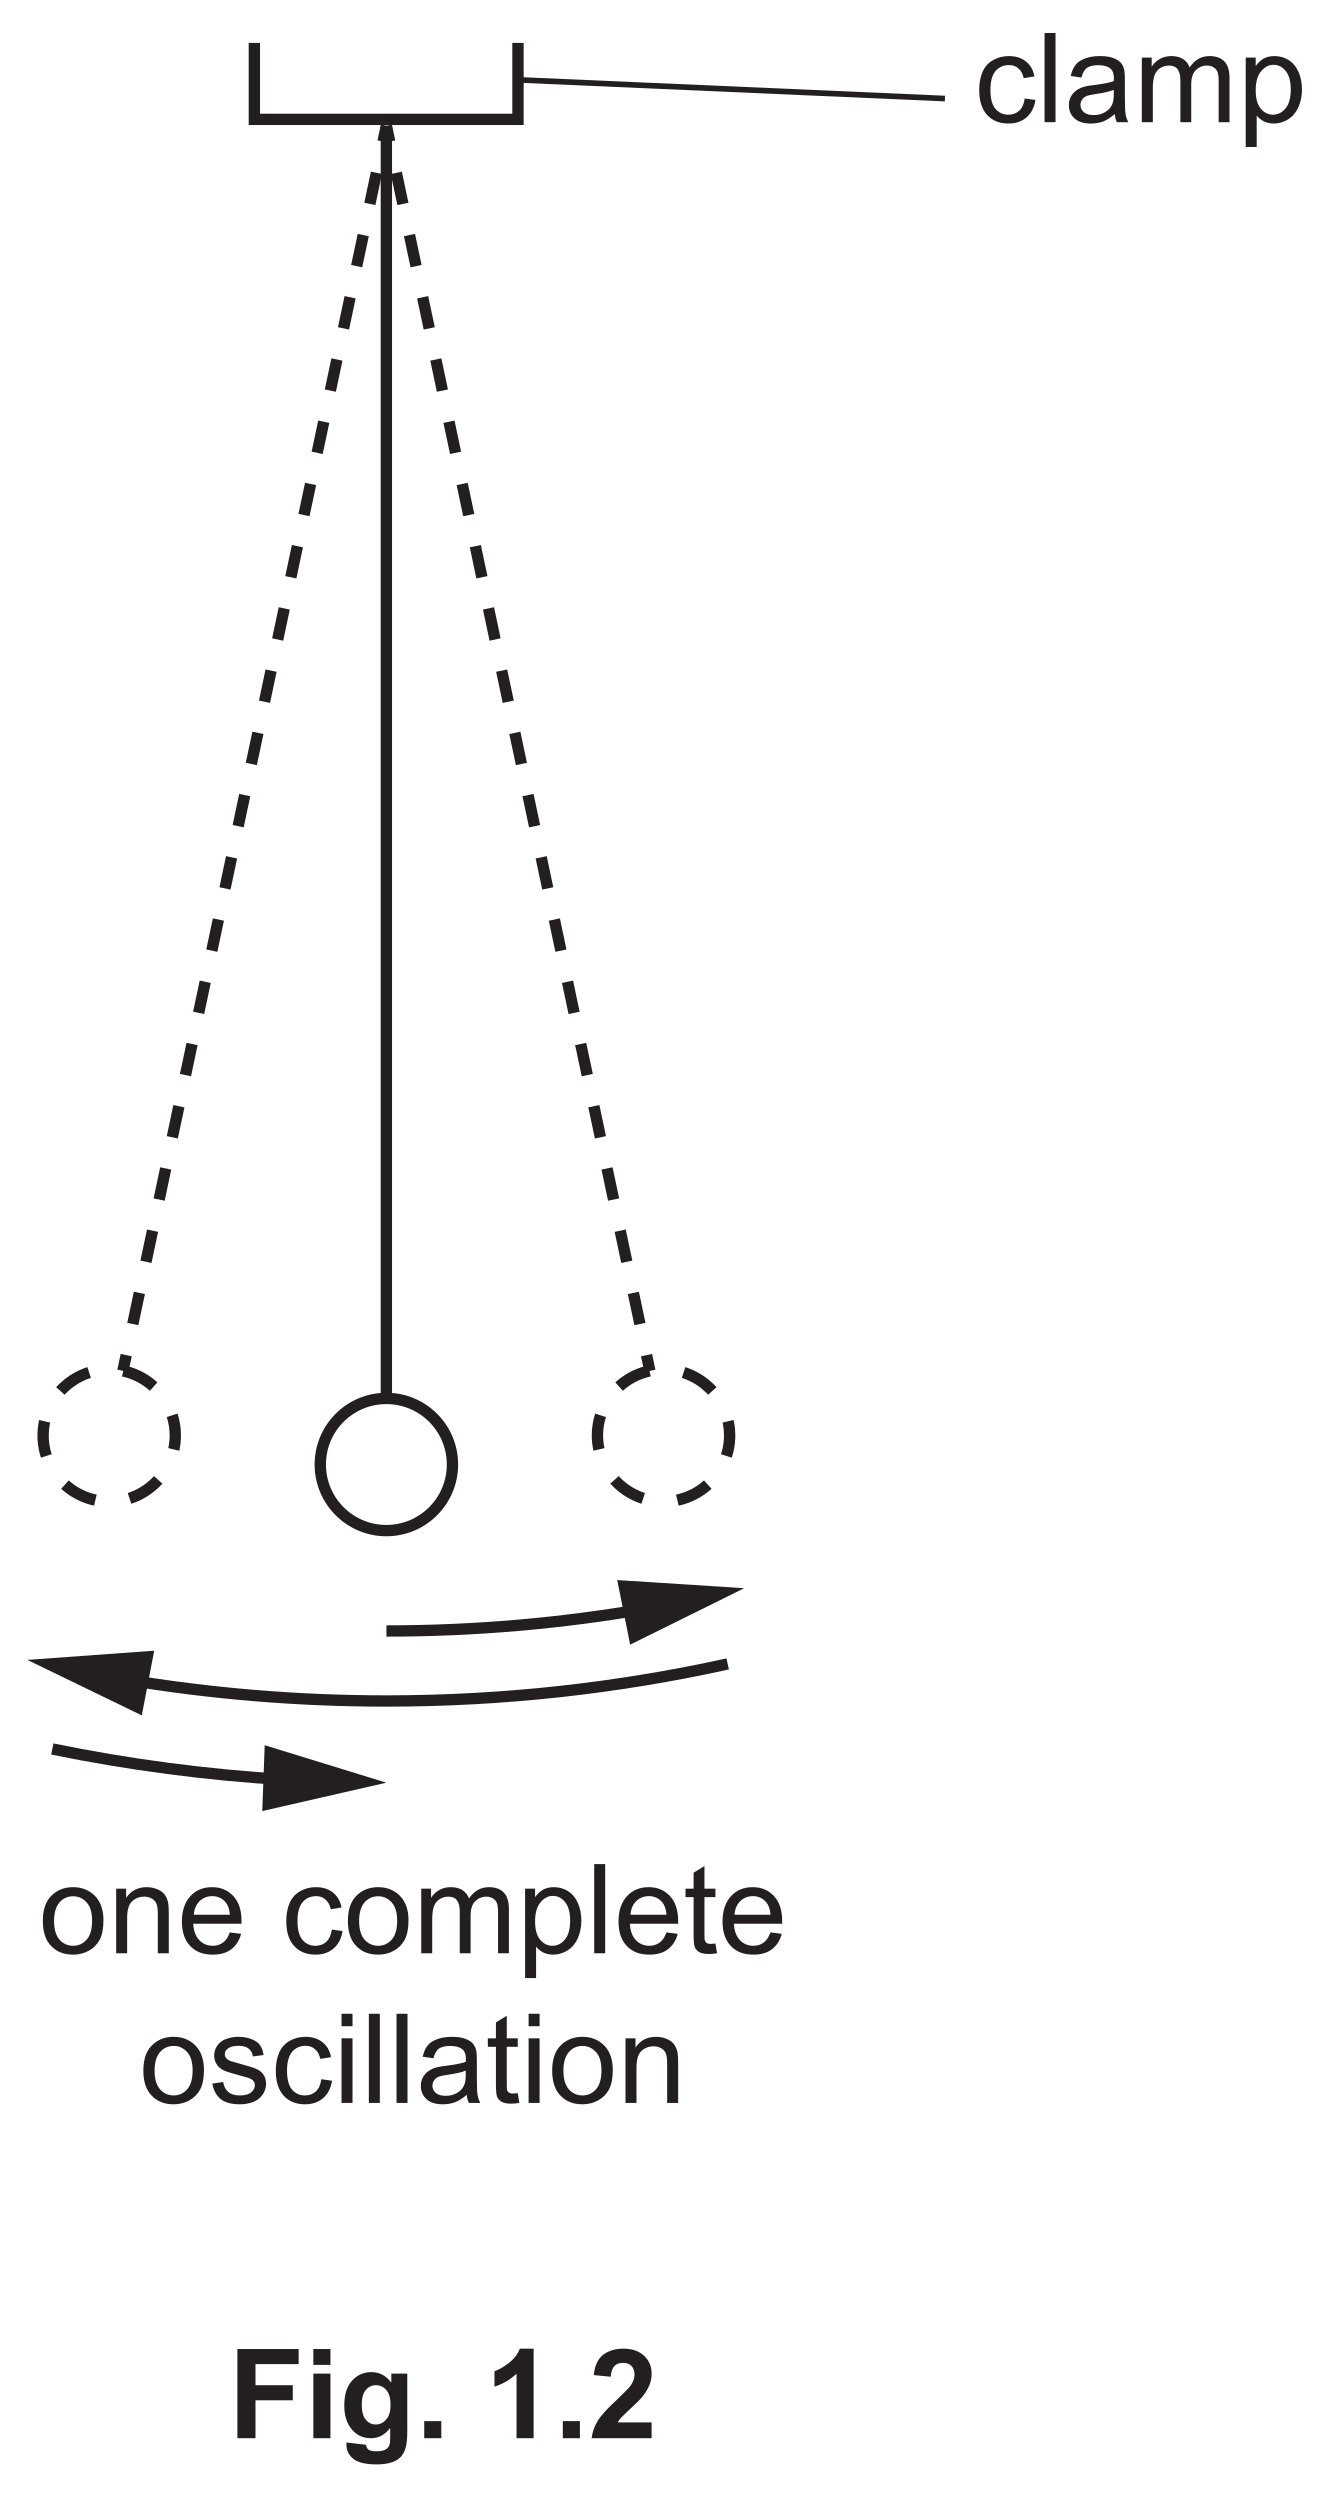
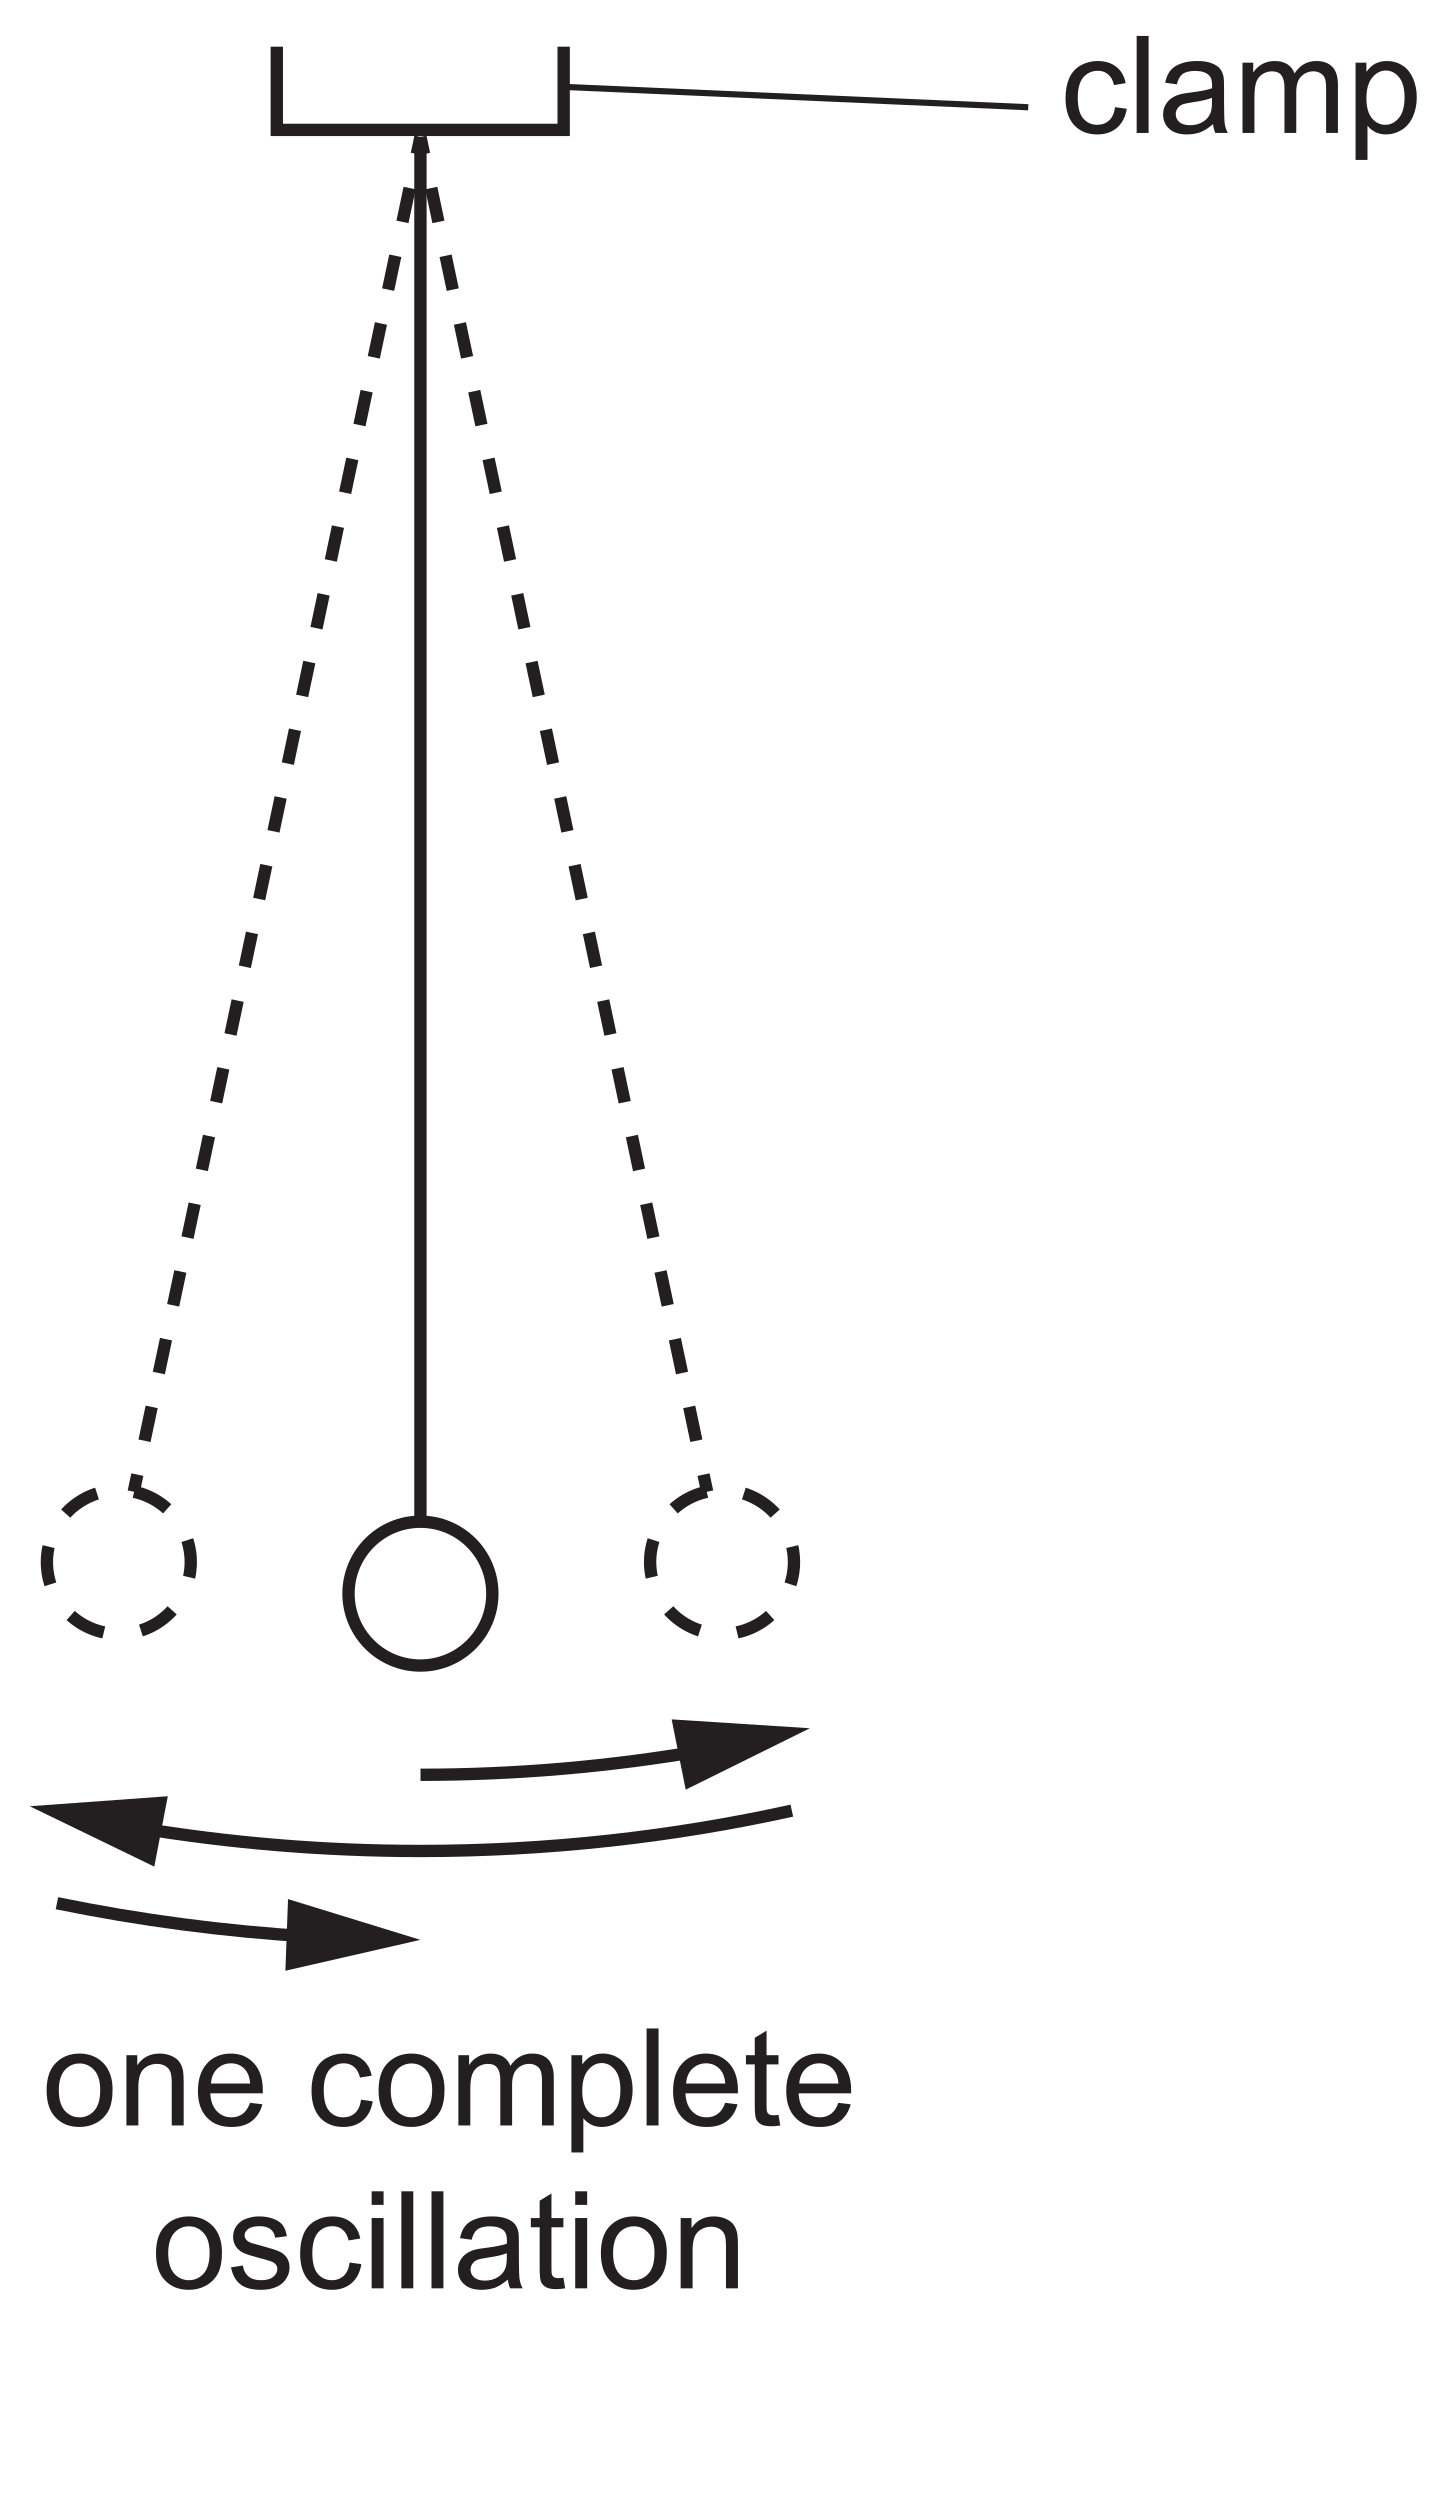
- <svg xmlns="http://www.w3.org/2000/svg" xmlns:xlink="http://www.w3.org/1999/xlink" data-id="0625_2021MJ_61_q01_fig1-2" data-width-mm="41.63" data-height-mm="77.79" data-measure="false" data-source="0625/61 MJ 2021 p2" version="1.1" width="118" height="220.5" viewBox="0 0 118 220.5">
+ <svg xmlns="http://www.w3.org/2000/svg" xmlns:xlink="http://www.w3.org/1999/xlink" data-id="0625_2021MJ_61_q01_fig1-2" data-width-mm="41.63" data-height-mm="71.48" data-measure="false" data-source="0625/61 MJ 2021 p2" version="1.1" width="118" height="202.634" viewBox="0 0 118 202.634">
  <defs>
    <clipPath id="clip_1">
-       <path transform="matrix(1,0,0,-1,-349,755.39)" d="M349 534.89H467V755.39H349Z" />
+       <path transform="matrix(1,0,0,-1,-349,755.39)" d="M349 552.755H467V755.39H349Z" />
    </clipPath>
    <clipPath id="clip_2">
      <path transform="matrix(1,0,0,-1,-349,755.39)" d="M0 0H595.276V841.89H0Z" />
    </clipPath>
    <clipPath id="clip_3">
      <path transform="matrix(1,0,0,-1,-349,755.39)" d="M0 0H595.276V841.89H0Z" />
    </clipPath>
    <clipPath id="clip_4">
      <path transform="matrix(1,0,0,-1,-349,755.39)" d="M130.998 566.339H464.278V754.051H130.998Z" />
    </clipPath>
    <path id="font_5_82" d="M.033 .259C.033 .355 .059 .426 .113 .472 .157 .511 .212 .530 .276 .530 .347 .530 .405 .506 .451 .460 .496 .413 .519 .348 .519 .266 .519 .199 .509 .147 .489 .109 .468 .070 .439 .041 .401 .020 .363-.001 .321-.011 .276-.011 .203-.011 .145 .011 .100 .058 .055 .104 .033 .171 .033 .259M.123 .259C.123 .192 .138 .143 .166 .110 .195 .077 .232 .060 .276 .060 .319 .060 .356 .077 .385 .110 .414 .143 .428 .194 .428 .261 .428 .326 .414 .374 .385 .407 .355 .440 .319 .457 .276 .457 .232 .457 .195 .440 .166 .407 .138 .374 .123 .325 .123 .259Z" />
    <path id="font_5_81" d="M.065 0V.518H.145V.444C.183 .501 .238 .530 .310 .530 .341 .530 .370 .524 .396 .513 .422 .502 .442 .487 .455 .469 .468 .451 .477 .429 .482 .404 .485 .388 .487 .359 .487 .318V0H.399V.315C.399 .351 .395 .378 .389 .395 .382 .413 .370 .427 .352 .438 .335 .448 .314 .454 .291 .454 .254 .454 .221 .442 .194 .418 .167 .394 .153 .349 .153 .283V0H.065Z" />
    <path id="font_5_72" d="M.420 .167 .511 .156C.497 .103 .470 .061 .432 .032 .393 .002 .343-.011 .283-.011 .207-.011 .147 .011 .103 .058 .058 .105 .036 .170 .036 .254 .036 .342 .059 .409 .104 .458 .148 .506 .207 .530 .278 .530 .348 .530 .404 .506 .448 .459 .492 .412 .514 .346 .514 .260 .514 .255 .514 .247 .514 .237H.127C.130 .180 .146 .136 .175 .106 .204 .075 .240 .060 .284 .060 .316 .060 .343 .069 .366 .086 .389 .103 .407 .130 .420 .167M.132 .309H.421C.417 .353 .406 .385 .388 .407 .360 .441 .324 .458 .279 .458 .239 .458 .205 .444 .177 .417 .150 .390 .135 .354 .132 .309Z" />
    <path id="font_5_3" d="" />
    <path id="font_5_70" d="M.404 .190 .490 .178C.481 .119 .457 .072 .418 .038 .379 .005 .331-.011 .274-.011 .203-.011 .146 .011 .103 .057 .060 .104 .039 .170 .039 .257 .039 .313 .048 .362 .066 .404 .085 .446 .113 .477 .151 .498 .189 .519 .230 .530 .275 .530 .331 .530 .377 .516 .413 .487 .449 .459 .472 .419 .482 .367L.396 .353C.388 .388 .374 .414 .353 .431 .333 .449 .308 .458 .278 .458 .234 .458 .198 .442 .170 .410 .143 .378 .129 .328 .129 .259 .129 .190 .142 .139 .169 .107 .196 .076 .230 .060 .273 .060 .308 .060 .337 .071 .360 .092 .383 .113 .398 .146 .404 .190Z" />
    <path id="font_5_80" d="M.065 0V.518H.144V.445C.160 .471 .182 .491 .209 .507 .236 .522 .267 .530 .301 .530 .340 .530 .371 .522 .396 .506 .420 .490 .438 .468 .448 .439 .489 .5 .542 .530 .608 .530 .659 .530 .699 .516 .727 .487 .754 .459 .768 .415 .768 .355V0H.681V.326C.681 .361 .678 .387 .672 .402 .666 .418 .656 .430 .641 .439 .626 .449 .609 .454 .588 .454 .552 .454 .522 .441 .498 .417 .473 .393 .461 .354 .461 .301V0H.374V.336C.374 .375 .366 .405 .352 .424 .338 .444 .314 .454 .282 .454 .257 .454 .234 .447 .213 .434 .192 .421 .177 .402 .167 .377 .158 .352 .153 .316 .153 .269V0H.065Z" />
    <path id="font_5_83" d="M.065-.199V.518H.145V.450C.164 .477 .186 .497 .209 .510 .233 .523 .262 .530 .296 .530 .340 .530 .379 .518 .413 .496 .447 .473 .472 .441 .490 .399 .507 .358 .516 .312 .516 .263 .516 .210 .506 .162 .487 .119 .468 .077 .440 .044 .404 .022 .368-.000 .330-.011 .290-.011 .260-.011 .234-.005 .211 .006 .187 .019 .168 .034 .153 .053V-.199H.065M.145 .256C.145 .189 .159 .140 .186 .108 .213 .076 .245 .060 .284 .060 .323 .060 .356 .077 .384 .110 .412 .143 .426 .194 .426 .263 .426 .329 .412 .378 .385 .411 .358 .444 .325 .460 .288 .460 .250 .460 .217 .443 .188 .408 .159 .373 .145 .322 .145 .256Z" />
    <path id="font_5_79" d="M.063 0V.715H.151V0H.063Z" />
    <path id="font_5_87" d="M.257 .078 .270 .000C.245-.004 .223-.006 .204-.006 .172-.006 .147-.001 .129 .008 .112 .018 .099 .031 .092 .048 .085 .064 .082 .099 .082 .151V.450H.017V.518H.082V.646L.169 .699V.518H.257V.450H.169V.146C.169 .121 .170 .105 .174 .098 .177 .091 .182 .085 .189 .081 .196 .077 .206 .075 .219 .075 .229 .075 .241 .076 .257 .078Z" />
    <clipPath id="clip_6">
      <path transform="matrix(1,0,0,-1,-349,755.39)" d="M130.998 566.339H464.278V754.051H130.998Z" />
    </clipPath>
    <path id="font_5_86" d="M.030 .155 .117 .168C.122 .133 .136 .107 .158 .088 .180 .069 .211 .060 .251 .060 .292 .060 .322 .068 .341 .085 .361 .101 .371 .120 .371 .143 .371 .162 .362 .178 .345 .189 .333 .197 .303 .207 .255 .219 .190 .236 .146 .250 .121 .261 .096 .273 .077 .290 .064 .311 .051 .332 .045 .355 .045 .380 .045 .403 .050 .425 .061 .445 .071 .464 .086 .481 .104 .494 .118 .504 .136 .512 .160 .519 .184 .526 .209 .530 .236 .530 .277 .530 .312 .524 .343 .512 .374 .500 .396 .485 .411 .465 .426 .445 .436 .418 .441 .384L.355 .373C.352 .399 .340 .420 .322 .435 .303 .450 .276 .458 .242 .458 .202 .458 .173 .451 .156 .437 .138 .424 .130 .409 .130 .391 .130 .379 .133 .369 .141 .360 .148 .350 .159 .343 .174 .336 .183 .333 .209 .326 .252 .314 .314 .297 .357 .284 .382 .273 .407 .263 .426 .247 .440 .227 .454 .207 .461 .182 .461 .152 .461 .123 .452 .095 .435 .069 .418 .043 .394 .023 .361 .009 .329-.004 .293-.011 .252-.011 .185-.011 .133 .002 .098 .030 .063 .058 .040 .100 .030 .155Z" />
    <path id="font_5_76" d="M.066 .615V.715H.154V.615H.066M.066 0V.518H.154V0H.066Z" />
    <path id="font_5_68" d="M.404 .065C.371 .037 .340 .017 .310 .005 .280-.005 .247-.011 .213-.011 .156-.011 .112 .002 .082 .030 .051 .057 .036 .093 .036 .136 .036 .162 .041 .185 .053 .206 .065 .227 .080 .244 .098 .256 .117 .269 .138 .279 .162 .285 .179 .290 .205 .294 .240 .298 .311 .307 .363 .317 .396 .329 .397 .341 .397 .348 .397 .351 .397 .387 .389 .412 .372 .427 .350 .447 .316 .457 .272 .457 .231 .457 .200 .449 .180 .435 .161 .420 .146 .395 .137 .358L.051 .370C.059 .407 .071 .436 .089 .459 .107 .482 .133 .499 .167 .511 .201 .524 .240 .530 .285 .530 .329 .530 .365 .525 .393 .514 .420 .504 .441 .490 .454 .475 .467 .459 .476 .439 .481 .415 .484 .400 .485 .373 .485 .334V.217C.485 .135 .487 .084 .491 .062 .495 .040 .502 .019 .513 0H.421C.412 .018 .406 .040 .404 .065M.396 .259C.365 .246 .317 .235 .253 .226 .217 .221 .191 .215 .176 .209 .161 .202 .150 .193 .142 .180 .133 .168 .129 .154 .129 .139 .129 .115 .138 .096 .156 .080 .174 .065 .200 .057 .234 .057 .268 .057 .298 .064 .324 .079 .351 .094 .370 .114 .382 .140 .392 .160 .396 .189 .396 .227V.259Z" />
    <clipPath id="clip_7">
      <path transform="matrix(1,0,0,-1,-349,755.39)" d="M130.998 566.339H464.278V754.051H130.998Z" />
    </clipPath>
    <clipPath id="clip_8">
      <path transform="matrix(1,0,0,-1,-349,755.389)" d="M130.998 566.339H464.278V754.051H130.998Z" />
    </clipPath>
    <clipPath id="clip_9">
      <path transform="matrix(1,0,0,-1,-349,755.389)" d="M130.998 566.339H464.278V754.051H130.998Z" />
    </clipPath>
    <clipPath id="clip_10">
      <path transform="matrix(1,0,0,-1,-349,755.389)" d="M130.998 566.339H464.278V754.051H130.998Z" />
    </clipPath>
-     <path id="font_11_3" d="" />
-     <path id="font_11_41" d="M.073 0V.715H.564V.594H.218V.425H.517V.304H.218V0H.073Z" />
-     <path id="font_11_76" d="M.071 .588V.715H.208V.588H.071M.071 0V.518H.208V0H.071Z" />
-     <path id="font_11_74" d="M.059-.034 .215-.053C.218-.071 .224-.083 .233-.090 .246-.100 .267-.105 .295-.105 .331-.105 .358-.100 .375-.089 .388-.082 .397-.070 .403-.054 .407-.043 .409-.022 .409 .008V.083C.368 .027 .316 0 .254 0 .184 0 .129 .029 .088 .088 .056 .134 .041 .192 .041 .262 .041 .349 .061 .415 .103 .461 .145 .507 .197 .530 .259 .530 .323 .530 .376 .502 .418 .445V.518H.546V.053C.546-.007 .541-.053 .531-.083 .521-.114 .507-.138 .489-.155 .471-.172 .446-.186 .416-.195 .385-.205 .347-.210 .300-.210 .212-.210 .150-.195 .113-.165 .076-.135 .058-.097 .058-.050 .058-.046 .058-.040 .059-.034M.181 .270C.181 .215 .192 .174 .213 .149 .234 .123 .261 .110 .292 .110 .326 .110 .354 .123 .377 .150 .400 .176 .412 .215 .412 .266 .412 .320 .401 .360 .378 .386 .356 .412 .328 .425 .294 .425 .262 .425 .234 .412 .213 .386 .192 .361 .181 .322 .181 .270Z" />
-     <path id="font_11_17" d="M.071 0V.137H.208V0H.071Z" />
-     <path id="font_11_20" d="M.393 0H.256V.517C.206 .470 .147 .435 .079 .413V.537C.114 .549 .153 .571 .195 .604 .237 .636 .266 .675 .282 .718H.393V0Z" />
-     <path id="font_11_21" d="M.505 .127V0H.024C.030 .048 .045 .093 .071 .136 .097 .180 .149 .237 .226 .308 .287 .366 .325 .405 .339 .425 .358 .454 .368 .482 .368 .509 .368 .540 .359 .563 .343 .580 .327 .596 .304 .604 .275 .604 .246 .604 .223 .596 .207 .579 .190 .561 .180 .533 .177 .493L.041 .506C.049 .582 .074 .636 .117 .669 .160 .702 .214 .718 .278 .718 .349 .718 .404 .699 .445 .661 .485 .623 .505 .576 .505 .519 .505 .487 .500 .456 .488 .427 .476 .398 .458 .367 .433 .335 .416 .314 .387 .284 .343 .244 .300 .204 .273 .178 .261 .165 .249 .152 .240 .139 .233 .127H.505Z" />
  </defs>
  <g clip-path="url(#clip_1)">
    <g clip-path="url(#clip_2)">
      <g clip-path="url(#clip_3)" />
      <g clip-path="url(#clip_4)">
        <path transform="matrix(1,0,0,-1,39.907,129.170)" stroke-width="1" stroke-linecap="butt" stroke-miterlimit="4" stroke-linejoin="miter" fill="none" stroke="#231f20" d="M0 0C0-3.219-2.61-5.829-5.829-5.829-9.048-5.829-11.658-3.219-11.658 0-11.658 3.219-9.048 5.829-5.829 5.829-2.61 5.829 0 3.219 0 0Z" />
        <path transform="matrix(1,0,0,-1,34.078,123.341)" stroke-width="1" stroke-linecap="butt" stroke-miterlimit="4" stroke-linejoin="miter" fill="none" stroke="#231f20" d="M0 0V112.243" />
        <path transform="matrix(1,0,0,-1,64.227,125.405)" stroke-width="1" stroke-linecap="butt" stroke-dasharray="3.048,3.048" stroke-miterlimit="4" stroke-linejoin="miter" fill="none" stroke="#231f20" d="M0 0C.667-3.149-1.346-6.243-4.496-6.909-7.645-7.576-10.739-5.563-11.405-2.414-12.072 .736-10.059 3.829-6.909 4.496-3.76 5.162-.667 3.149 0 0Z" />
        <path transform="matrix(1,0,0,-1,57.318,120.909)" stroke-width="1" stroke-linecap="butt" stroke-miterlimit="4" stroke-linejoin="miter" fill="none" stroke="#231f20" d="M0 0-.293 1.387" />
        <path transform="matrix(1,0,0,-1,56.443,116.778)" stroke-width="1" stroke-linecap="butt" stroke-dasharray="2.805,2.805" stroke-miterlimit="4" stroke-linejoin="miter" fill="none" stroke="#231f20" d="M0 0-21.781 102.92" />
        <path transform="matrix(1,0,0,-1,34.372,12.485)" stroke-width="1" stroke-linecap="butt" stroke-miterlimit="4" stroke-linejoin="miter" fill="none" stroke="#231f20" d="M0 0-.293 1.387" />
        <path transform="matrix(1,0,0,-1,3.929,125.405)" stroke-width="1" stroke-linecap="butt" stroke-dasharray="3.048,3.048" stroke-miterlimit="4" stroke-linejoin="miter" fill="none" stroke="#231f20" d="M0 0C-.667-3.149 1.346-6.243 4.496-6.909 7.645-7.576 10.739-5.563 11.405-2.414 12.072 .736 10.059 3.829 6.909 4.496 3.76 5.162 .667 3.149 0 0Z" />
        <path transform="matrix(1,0,0,-1,10.839,120.909)" stroke-width="1" stroke-linecap="butt" stroke-miterlimit="4" stroke-linejoin="miter" fill="none" stroke="#231f20" d="M0 0 .293 1.387" />
        <path transform="matrix(1,0,0,-1,11.713,116.778)" stroke-width="1" stroke-linecap="butt" stroke-dasharray="2.805,2.805" stroke-miterlimit="4" stroke-linejoin="miter" fill="none" stroke="#231f20" d="M0 0 21.781 102.92" />
        <path transform="matrix(1,0,0,-1,33.785,12.485)" stroke-width="1" stroke-linecap="butt" stroke-miterlimit="4" stroke-linejoin="miter" fill="none" stroke="#231f20" d="M0 0 .293 1.387" />
        <path transform="matrix(1,0,0,-1,64.181,146.758)" stroke-width="1" stroke-linecap="butt" stroke-miterlimit="4" stroke-linejoin="miter" fill="none" stroke="#231f20" d="M0 0C-9.693-2.141-19.766-3.27-30.103-3.27-37.932-3.27-45.61-2.623-53.086-1.378" />
        <path transform="matrix(1,0,0,-1,13.601,145.591)" d="M0 0-11.194-.811-1.095-5.707Z" fill="#231f20" />
        <path transform="matrix(1,0,0,-1,25.215,156.968)" stroke-width="1" stroke-linecap="butt" stroke-miterlimit="4" stroke-linejoin="miter" fill="none" stroke="#231f20" d="M0 0C-7.011 .419-13.89 1.332-20.6 2.706" />
        <path transform="matrix(1,0,0,-1,23.346,153.929)" d="M0 0 10.726-3.303-.214-5.807Z" fill="#231f20" />
        <path transform="matrix(1,0,0,-1,56.966,141.889)" stroke-width="1" stroke-linecap="butt" stroke-miterlimit="4" stroke-linejoin="miter" fill="none" stroke="#231f20" d="M0 0C-7.434-1.291-15.08-1.964-22.883-1.964" />
        <path transform="matrix(1,0,0,-1,54.438,139.361)" d="M0 0 11.2-.72 1.141-5.697Z" fill="#231f20" />
      </g>
      <use data-text="o" xlink:href="#font_5_82" transform="matrix(11,0,0,-11,3.415,172.278)" fill="#231f20" />
      <use data-text="n" xlink:href="#font_5_81" transform="matrix(11,0,0,-11,9.531,172.278)" fill="#231f20" />
      <use data-text="e" xlink:href="#font_5_72" transform="matrix(11,0,0,-11,15.647,172.278)" fill="#231f20" />
      <use data-text="c" xlink:href="#font_5_70" transform="matrix(11,0,0,-11,24.821,172.278)" fill="#231f20" />
      <use data-text="o" xlink:href="#font_5_82" transform="matrix(11,0,0,-11,30.321,172.278)" fill="#231f20" />
      <use data-text="m" xlink:href="#font_5_80" transform="matrix(11,0,0,-11,36.437,172.278)" fill="#231f20" />
      <use data-text="p" xlink:href="#font_5_83" transform="matrix(11,0,0,-11,45.600,172.278)" fill="#231f20" />
      <use data-text="l" xlink:href="#font_5_79" transform="matrix(11,0,0,-11,51.716,172.278)" fill="#231f20" />
      <use data-text="e" xlink:href="#font_5_72" transform="matrix(11,0,0,-11,54.158,172.278)" fill="#231f20" />
      <use data-text="t" xlink:href="#font_5_87" transform="matrix(11,0,0,-11,60.274,172.278)" fill="#231f20" />
      <use data-text="e" xlink:href="#font_5_72" transform="matrix(11,0,0,-11,63.332,172.278)" fill="#231f20" />
      <g clip-path="url(#clip_6)">
        <use data-text="o" xlink:href="#font_5_82" transform="matrix(11,0,0,-11,12.281,185.478)" fill="#231f20" />
        <use data-text="s" xlink:href="#font_5_86" transform="matrix(11,0,0,-11,18.397,185.478)" fill="#231f20" />
        <use data-text="c" xlink:href="#font_5_70" transform="matrix(11,0,0,-11,23.897,185.478)" fill="#231f20" />
        <use data-text="i" xlink:href="#font_5_76" transform="matrix(11,0,0,-11,29.397,185.478)" fill="#231f20" />
        <use data-text="l" xlink:href="#font_5_79" transform="matrix(11,0,0,-11,31.839,185.478)" fill="#231f20" />
        <use data-text="l" xlink:href="#font_5_79" transform="matrix(11,0,0,-11,34.281,185.478)" fill="#231f20" />
        <use data-text="a" xlink:href="#font_5_68" transform="matrix(11,0,0,-11,36.723,185.478)" fill="#231f20" />
        <use data-text="t" xlink:href="#font_5_87" transform="matrix(11,0,0,-11,42.839,185.478)" fill="#231f20" />
        <use data-text="i" xlink:href="#font_5_76" transform="matrix(11,0,0,-11,45.897,185.478)" fill="#231f20" />
        <use data-text="o" xlink:href="#font_5_82" transform="matrix(11,0,0,-11,48.339,185.478)" fill="#231f20" />
        <use data-text="n" xlink:href="#font_5_81" transform="matrix(11,0,0,-11,54.455,185.478)" fill="#231f20" />
        <use data-text="c" xlink:href="#font_5_70" transform="matrix(11,0,0,-11,85.937,10.776)" fill="#231f20" />
        <use data-text="l" xlink:href="#font_5_79" transform="matrix(11,0,0,-11,91.437,10.776)" fill="#231f20" />
        <use data-text="a" xlink:href="#font_5_68" transform="matrix(11,0,0,-11,93.879,10.776)" fill="#231f20" />
        <use data-text="m" xlink:href="#font_5_80" transform="matrix(11,0,0,-11,99.995,10.776)" fill="#231f20" />
        <use data-text="p" xlink:href="#font_5_83" transform="matrix(11,0,0,-11,109.158,10.776)" fill="#231f20" />
      </g>
      <path transform="matrix(1,0,0,-1,45.686,3.784)" stroke-width="1" stroke-linecap="butt" stroke-miterlimit="4" stroke-linejoin="miter" fill="none" stroke="#231f20" d="M0 0V-6.744H-23.25V0" />
      <g clip-path="url(#clip_7)" />
      <path transform="matrix(1,0,0,-1,45.732,7.045)" stroke-width=".5" stroke-linecap="butt" stroke-miterlimit="4" stroke-linejoin="miter" fill="none" stroke="#231f20" d="M0 0 37.61-1.648" />
      <g clip-path="url(#clip_8)" />
      <g clip-path="url(#clip_9)" />
      <g clip-path="url(#clip_10)" />
-       <use data-text="F" xlink:href="#font_11_41" transform="matrix(11,0,0,-11,20.136,215.050)" fill="#231f20" />
-       <use data-text="i" xlink:href="#font_11_76" transform="matrix(11,0,0,-11,26.857,215.050)" fill="#231f20" />
-       <use data-text="g" xlink:href="#font_11_74" transform="matrix(11,0,0,-11,29.915,215.050)" fill="#231f20" />
-       <use data-text="." xlink:href="#font_11_17" transform="matrix(11,0,0,-11,36.636,215.050)" fill="#231f20" />
-       <use data-text="1" xlink:href="#font_11_20" transform="matrix(11,0,0,-11,42.743,215.050)" fill="#231f20" />
-       <use data-text="." xlink:href="#font_11_17" transform="matrix(11,0,0,-11,48.859,215.050)" fill="#231f20" />
-       <use data-text="2" xlink:href="#font_11_21" transform="matrix(11,0,0,-11,51.917,215.050)" fill="#231f20" />
    </g>
  </g>
</svg>
